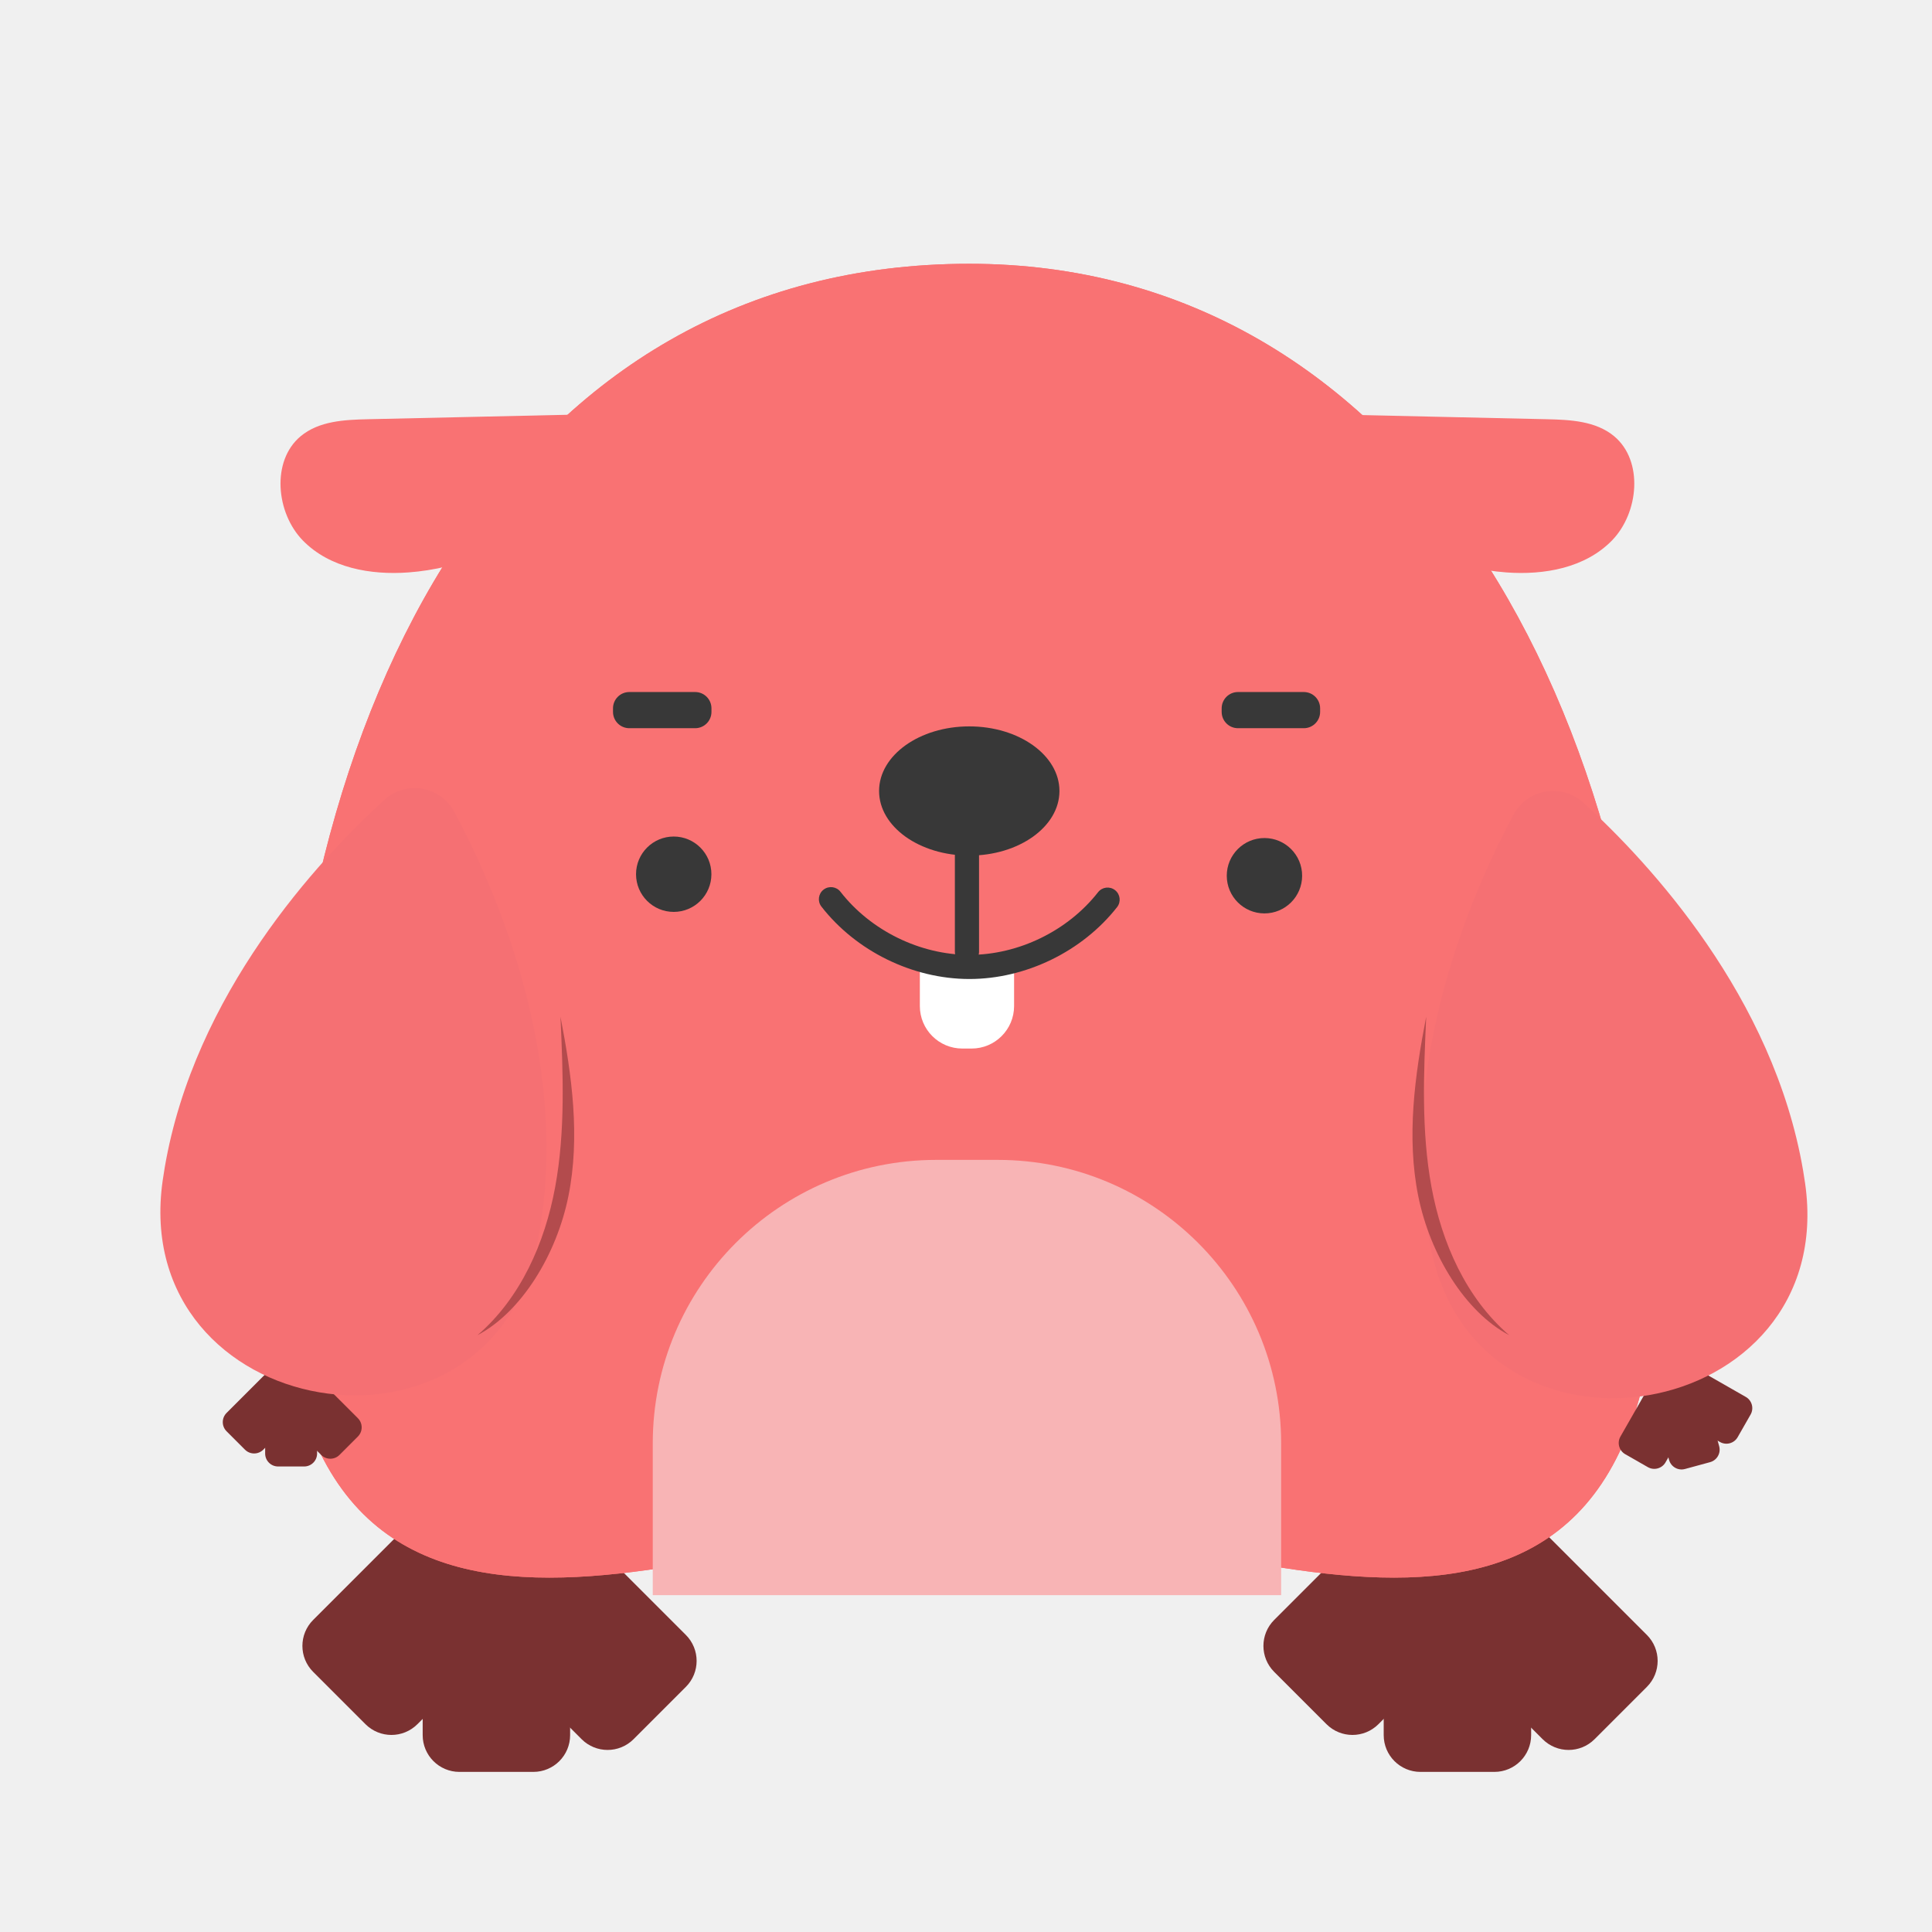
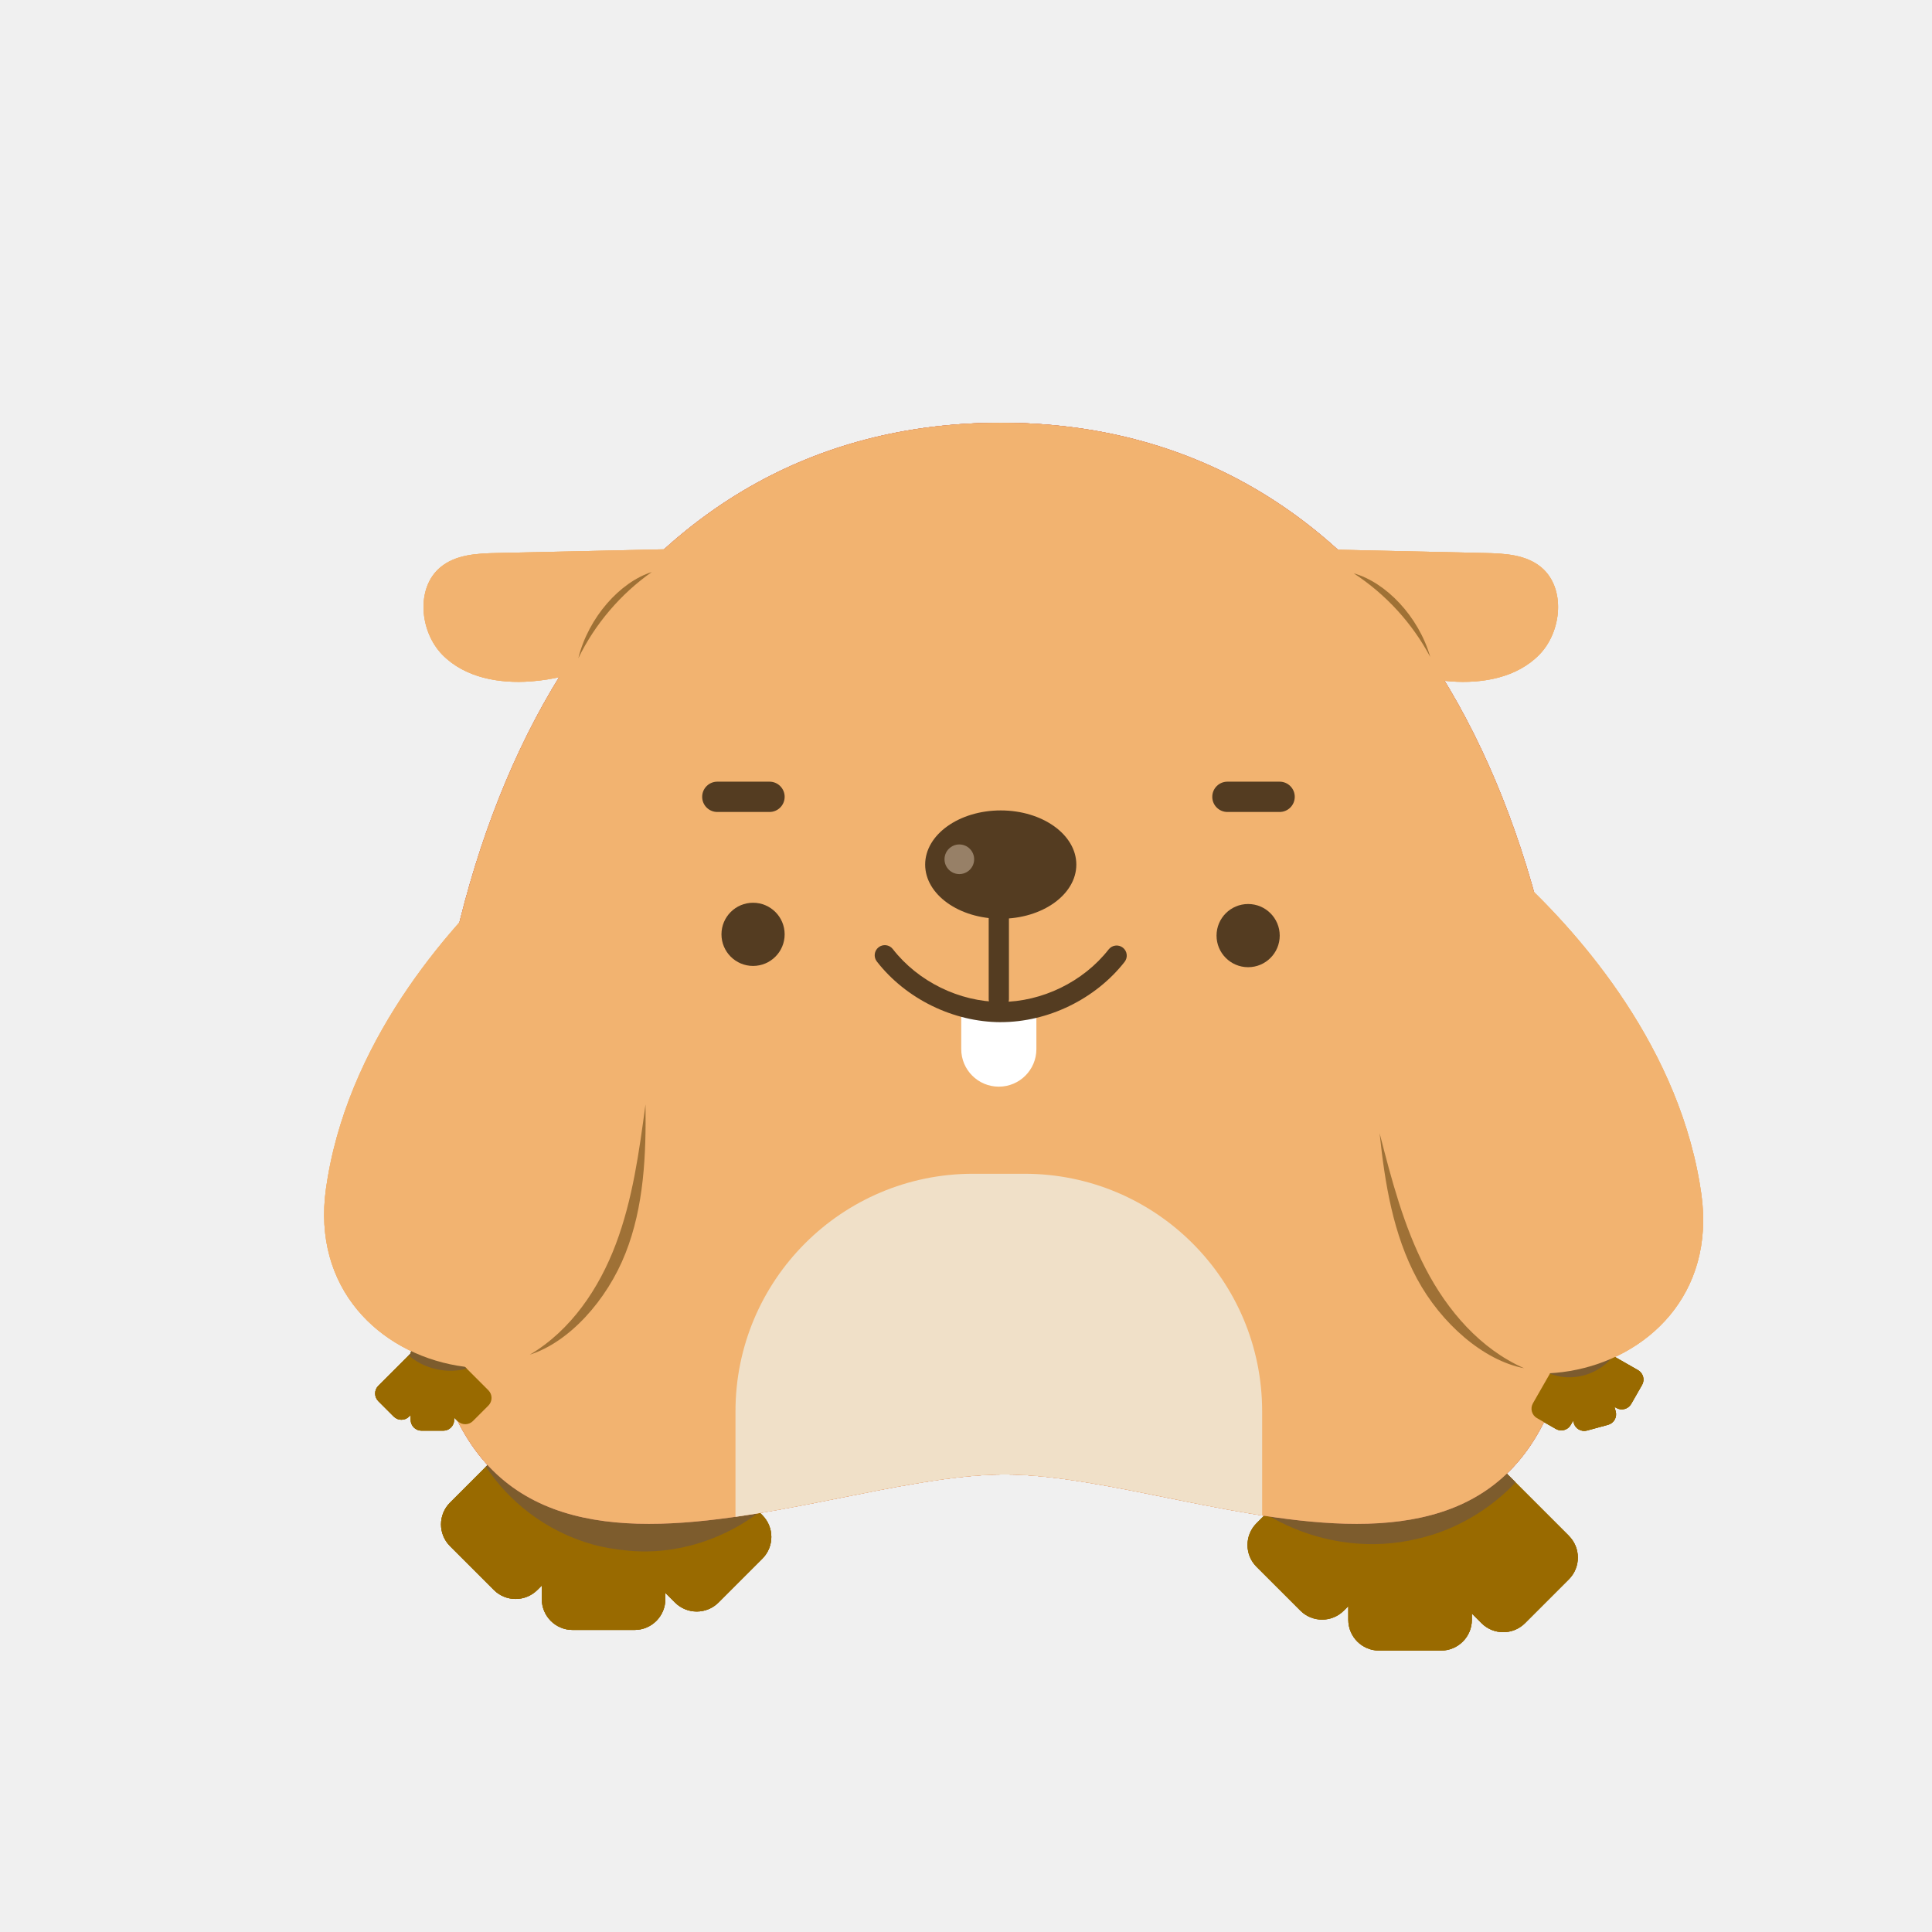
- <svg xmlns="http://www.w3.org/2000/svg" version="1.1" x="0px" y="0px" width="719.81px" height="719.81px" viewBox="0 0 719.81 719.81" style="enable-background:new 0 0 719.81 719.81;" xml:space="preserve">
-   <style type="text/css">
- 	.st0{display:none;}
- 	.st1{fill:#CFCFCF;}
- 	.st2{fill:#F0DAB3;}
- 	.st3{fill:#F7C8DE;}
- 	.st4{fill:#F4C9D9;}
- 	.st5{fill:#BBE6AF;}
- 	.st6{fill:#97B58D;}
- 	.st7{fill:#FFFFFF;}
- 	.st8{fill:#DE985F;}
- 	.st9{fill:#F8C79C;}
- 	.st10{fill:#F4C79C;}
- 	.st11{fill:#F3B380;}
- 	.st12{fill:#F8F1E0;}
- 	.st13{fill:#ECD9B3;}
- 	.st14{fill:#EEDAB3;}
- 	.st15{fill:#363636;}
- 	.st16{fill:#FB7C7D;}
- 	.st17{fill:#F8B7B8;}
- 	.st18{fill:#F2D994;}
- 	.st19{fill:#F5D994;}
- 	.st20{fill:#A8D7A2;}
- 	.st21{fill:#A7D5A1;}
- 	.st22{fill:#9DD394;}
- 	.st23{fill:#35AC53;}
- 	.st24{fill:#34AB52;}
- 	.st25{fill:#80CA3B;}
- 	.st26{fill:#A7D4A1;}
- 	.st27{fill:#6B9466;}
- 	.st28{fill:#F9FCEA;}
- 	.st29{fill:#113B1D;}
- 	.st30{fill:#F9D6E5;}
- 	.st31{fill:#EEC0D2;}
- 	.st32{fill:#EDC0D0;}
- 	.st33{fill:#F5F6E6;}
- 	.st34{fill:#F7B280;}
- 	.st35{fill:#F9F7E6;}
- 	.st36{fill:#303030;}
- 	.st37{fill:#F88E91;}
- 	.st38{fill:none;stroke:#303030;stroke-width:7;stroke-linecap:round;stroke-miterlimit:10;}
- 	.st39{fill:#DEB781;}
- 	.st40{fill:#ECC38C;}
- 	.st41{fill:#E0BC89;}
- 	.st42{fill:none;stroke:#303030;stroke-width:4;stroke-linecap:round;stroke-miterlimit:10;}
- 	.st43{fill:#D6D6D6;}
- 	.st44{fill:#5987B0;}
- 	.st45{fill:#E8B384;}
- 	.st46{fill:#4F84B8;}
- 	.st47{fill:#B4D3E6;}
- 	.st48{fill:#3A5F82;}
- 	.st49{fill:#99BDD7;}
- 	.st50{fill:#464747;}
- 	.st51{fill:#D6A172;}
- 	.st52{fill:#94661B;}
- 	.st53{fill:none;}
- 	.st54{fill:#F2BD8F;}
- 	.st55{fill:#F8EDD9;}
- 	.st56{fill:#BF8667;}
- 	.st57{fill:#4D4D4D;}
- 	.st58{fill:none;stroke:#734318;stroke-width:4;stroke-linecap:round;stroke-miterlimit:10;}
- 	.st59{fill:#8F633D;}
- 	.st60{fill:#EBB98D;}
- 	.st61{fill:#BF8654;}
- 	.st62{fill:#F898B8;}
- 	.st63{fill:#F1A5BC;}
- 	.st64{fill:#FBD6E1;}
- 	.st65{fill:none;stroke:#916137;stroke-width:2;stroke-linecap:round;stroke-miterlimit:10;}
- 	.st66{fill:#F6D5B0;}
- 	.st67{fill:#BE8567;}
- 	.st68{fill:#F2C757;}
- 	.st69{fill:#F2F6F7;}
- 	.st70{fill:#EFC657;}
- 	.st71{fill:#DBDBDB;}
- 	.st72{fill:#F3F5F5;}
- 	.st73{fill:none;stroke:#F7C44C;stroke-width:7;stroke-miterlimit:10;}
- 	.st74{fill:none;stroke:#4A4A4A;stroke-width:7;stroke-miterlimit:10;}
- 	.st75{fill:#7A3131;}
- 	.st76{fill:#F97273;}
- 	.st77{fill:#F8B4B5;}
- 	.st78{fill:#F57073;}
- 	.st79{fill:#383838;}
- 	.st80{fill:#B34B4D;}
- 	.st81{fill:#595959;}
- 	.st82{fill:#C9E2EE;}
- 	.st83{fill:#13162E;}
- 	.st84{fill:#F3755E;}
- 	.st85{fill:#3C3F63;}
- 	.st86{fill:#F8BB5D;}
- 	.st87{fill:#F1755E;}
- 	.st88{fill:#F7BB5D;}
- 	.st89{fill:#F0755E;}
- 	.st90{fill:#3B4063;}
- 	.st91{fill:#FABC5E;}
- 	.st92{fill:#F4755E;}
- 	.st93{fill:#9E577C;}
- 	.st94{fill:#C92A0F;}
- 	.st95{fill:#292929;}
- 	.st96{fill:#F9AFD6;}
- 	.st97{fill:none;stroke:#F0755E;stroke-width:15;stroke-miterlimit:10;}
- 	.st98{fill:#D691B2;}
- 	.st99{fill:#F9DDE9;}
- 	.st100{fill:#997485;}
- 	.st101{fill:none;stroke:#5F3048;stroke-width:8;stroke-linecap:round;stroke-miterlimit:10;}
- 	.st102{fill:#E3E1E1;}
- 	.st103{fill:#BFBFBF;}
- 	.st104{fill:#A19D9E;}
- 	.st105{fill:#F0F0F0;}
- 	.st106{fill:#949494;}
- 	.st107{fill:#5F3048;}
- 	.st108{fill:#9E9898;}
- 	.st109{opacity:0.341;fill:#525252;}
- 	.st110{fill:#EBEBEB;}
- 	.st111{fill:#242424;}
- 	.st112{fill:#3D3D3D;}
- 	.st113{fill:#525252;}
- 	.st114{fill:#4D3125;}
- 	.st115{fill:#F5CE53;}
- 	.st116{fill:#F1CE54;}
- 	.st117{fill:#F9F6D9;}
- 	.st118{fill:none;stroke:#000000;stroke-width:7;stroke-linecap:round;stroke-miterlimit:10;}
- 	.st119{fill:#EDEDED;}
- 	.st120{fill:#754A39;}
- 	.st121{fill:#F7B06E;}
- 	.st122{fill:#424242;}
- 	.st123{fill:#10100F;}
- 	.st124{fill:#DEC5DB;}
- 	.st125{fill:#594877;}
- 	.st126{fill:#9F8EBC;}
- 	.st127{fill:#79679C;}
- 	.st128{fill:#594878;}
- 	.st129{fill:#ECE3EE;}
- 	.st130{fill:#F8ACD4;}
- 	.st131{fill:#D989B4;}
- 	.st132{fill:#A4DB9B;}
- 	.st133{fill:#9E9E9E;}
- 	.st134{fill:#1C421C;}
- 	.st135{fill:#19431E;}
- 	.st136{fill:#13431F;}
- 	.st137{fill:#F9E8F1;}
- 	.st138{fill:#D4D4D4;}
- 	.st139{fill:#EA68B3;}
- 	.st140{fill:#BF5493;}
- 	.st141{fill:#F9B9D6;}
- 	.st142{fill:#D991AE;}
- 	.st143{fill:#F1B3CC;}
- 	.st144{fill:#F6B9D2;}
- 	.st145{fill:#212121;}
- 	.st146{fill:#F3B3D1;}
- 	.st147{fill:#BA759B;}
- </style>
-   <g id="背景">
- </g>
-   <g id="ガイド線" class="st0">
- </g>
-   <g id="文字">
- </g>
-   <g id="影">
- </g>
-   <g id="レイヤー_6">
-     <g id="レイヤー_8">
- 	</g>
-     <g>
-       <path class="st75" d="M197.22,550.82l58.31,58.31c5.35,5.35,5.35,14.01,0,19.36l-19.48,19.48c-5.35,5.35-14.01,5.35-19.36,0    l-58.31-58.31c-5.35-5.35-5.35-14.01,0-19.36l19.48-19.48C183.21,545.47,191.87,545.47,197.22,550.82z" />
-       <path class="st75" d="M212.41,564v82.47c0,7.56-6.13,13.69-13.69,13.69h-27.55c-7.56,0-13.69-6.13-13.69-13.69V564    c0-7.56,6.13-13.69,13.69-13.69h27.55C206.28,550.32,212.41,556.44,212.41,564z" />
-       <path class="st75" d="M213.83,584.07l-58.31,58.31c-5.35,5.35-14.01,5.35-19.36,0l-19.48-19.48c-5.35-5.35-5.35-14.01,0-19.36    l58.31-58.31c5.35-5.35,14.01-5.35,19.36,0l19.48,19.48C219.17,570.06,219.17,578.73,213.83,584.07z" />
-     </g>
-     <g>
-       <path class="st75" d="M555.27,550.82l58.31,58.31c5.35,5.35,5.35,14.01,0,19.36l-19.48,19.48c-5.35,5.35-14.01,5.35-19.36,0    l-58.31-58.31c-5.35-5.35-5.35-14.01,0-19.36l19.48-19.48C541.26,545.47,549.93,545.47,555.27,550.82z" />
-       <path class="st75" d="M570.46,564v82.47c0,7.56-6.13,13.69-13.69,13.69h-27.55c-7.56,0-13.69-6.13-13.69-13.69V564    c0-7.56,6.13-13.69,13.69-13.69h27.55C564.34,550.32,570.46,556.44,570.46,564z" />
-       <path class="st75" d="M571.88,584.07l-58.31,58.31c-5.35,5.35-14.01,5.35-19.36,0l-19.48-19.48c-5.35-5.35-5.35-14.01,0-19.36    l58.31-58.31c5.35-5.35,14.01-5.35,19.36,0l19.48,19.48C577.23,570.06,577.23,578.73,571.88,584.07z" />
-     </g>
-     <path class="st76" d="M104.48,459.84c0-199.69,87.52-361.56,256.64-361.56c161.61,0,256.64,161.88,256.64,361.56   S453.6,565.82,362.86,565.82S104.48,659.52,104.48,459.84z" />
-     <path class="st76" d="M104.48,459.84c0-199.69,87.52-361.56,256.64-361.56c161.61,0,256.64,161.88,256.64,361.56   S453.6,565.82,362.86,565.82S104.48,659.52,104.48,459.84z" />
-     <path class="st77" d="M243.2,594.31v-56.55c0-58.33,47.29-105.62,105.62-105.62h22.88c58.33,0,105.62,47.29,105.62,105.62v56.55   H243.2z" />
-     <path class="st76" d="M228.39,154.15c-30.43,0.68-60.87,1.36-91.3,2.04c-8.77,0.2-18.25,0.65-25.09,6.35   c-10.98,9.16-9.19,28.56,0.83,38.83c10.03,10.27,25.29,12.93,39.34,11.9C190.9,210.42,226.63,181.35,228.39,154.15z" />
-     <path class="st76" d="M485.01,154.15c30.43,0.68,60.87,1.36,91.3,2.04c8.77,0.2,18.25,0.65,25.09,6.35   c10.98,9.16,9.19,28.56-0.83,38.83c-10.03,10.27-25.29,12.93-39.34,11.9C522.5,210.42,486.77,181.35,485.01,154.15z" />
-     <g>
-       <path class="st75" d="M112.79,507.84l20.55,20.55c1.88,1.88,1.88,4.94,0,6.82l-6.86,6.86c-1.88,1.88-4.94,1.88-6.82,0L99.1,521.53    c-1.88-1.88-1.88-4.94,0-6.82l6.86-6.86C107.85,505.96,110.9,505.96,112.79,507.84z" />
-       <path class="st75" d="M118.14,512.49v29.06c0,2.66-2.16,4.82-4.82,4.82h-9.71c-2.66,0-4.82-2.16-4.82-4.82v-29.06    c0-2.66,2.16-4.82,4.82-4.82h9.71C115.98,507.67,118.14,509.82,118.14,512.49z" />
-       <path class="st75" d="M118.64,519.56l-20.55,20.55c-1.88,1.88-4.94,1.88-6.82,0l-6.86-6.86c-1.88-1.88-1.88-4.94,0-6.82    l20.55-20.55c1.88-1.88,4.94-1.88,6.82,0l6.86,6.86C120.52,514.62,120.52,517.68,118.64,519.56z" />
-     </g>
-     <path class="st78" d="M201.01,458.88c-0.27,1.6-0.57,3.19-0.88,4.77c-17.7,88.9-152.3,65.93-139.52-23.81   c0.23-1.6,0.48-3.19,0.75-4.79c11.06-64.83,57.19-114.52,81.83-137.03c8.07-7.37,20.9-5.18,26.07,4.45   C185.03,331.87,212.07,394.06,201.01,458.88z" />
-     <g>
-       <path class="st75" d="M618.15,509.99l-14.42,25.23c-1.32,2.31-0.52,5.26,1.79,6.58l8.43,4.82c2.31,1.32,5.26,0.52,6.58-1.79    l14.42-25.23c1.32-2.31,0.52-5.26-1.79-6.58l-8.43-4.82C622.42,506.87,619.48,507.68,618.15,509.99z" />
-       <path class="st75" d="M614.21,515.88l7.64,28.04c0.7,2.57,3.35,4.09,5.92,3.39l9.36-2.55c2.57-0.7,4.09-3.35,3.39-5.92    l-7.64-28.04c-0.7-2.57-3.35-4.09-5.92-3.39l-9.36,2.55C615.03,510.66,613.51,513.31,614.21,515.88z" />
-       <path class="st75" d="M615.59,522.83l25.23,14.42c2.31,1.32,5.26,0.52,6.58-1.79l4.82-8.43c1.32-2.31,0.52-5.26-1.79-6.58    l-25.23-14.42c-2.31-1.32-5.26-0.52-6.58,1.79l-4.82,8.43C612.47,518.57,613.27,521.51,615.59,522.83z" />
-     </g>
-     <path class="st78" d="M532.14,459.95c0.27,1.6,0.57,3.19,0.88,4.77c17.7,88.9,152.3,65.93,139.52-23.81   c-0.23-1.6-0.48-3.19-0.75-4.79c-11.06-64.83-57.19-114.52-81.83-137.03c-8.07-7.37-20.9-5.18-26.07,4.45   C548.12,332.94,521.08,395.13,532.14,459.95z" />
-     <circle class="st79" cx="251.01" cy="325.71" r="14.04" />
-     <circle class="st79" cx="471.1" cy="326.27" r="14.04" />
-     <path class="st7" d="M342.71,374.82v-14.57h35.11v14.57c0,8.75-7.09,15.84-15.84,15.84h-3.43   C349.8,390.66,342.71,383.57,342.71,374.82z" />
-     <ellipse class="st79" cx="361.12" cy="294.7" rx="33.6" ry="24.07" />
-     <path class="st79" d="M361.18,364.75c-0.04,0-0.07,0-0.1,0c-21.04-0.03-42.13-10.37-55.04-26.98c-1.53-1.96-1.17-4.79,0.79-6.31   c1.96-1.52,4.79-1.17,6.31,0.79c11.25,14.47,29.62,23.48,47.95,23.51c0.03,0,0.06,0,0.09,0c18.3,0,36.65-8.94,47.93-23.35   c1.53-1.96,4.36-2.3,6.32-0.77s2.3,4.36,0.77,6.32C403.25,354.48,382.18,364.75,361.18,364.75z" />
-     <path class="st79" d="M360.26,359.09c-2.49,0-4.5-2.01-4.5-4.5v-57.75c0-2.49,2.01-4.5,4.5-4.5s4.5,2.01,4.5,4.5v57.75   C364.76,357.07,362.75,359.09,360.26,359.09z" />
-     <path class="st79" d="M228.39,265.23v-1.32c0-3.36,2.72-6.08,6.08-6.08h24.52c3.36,0,6.08,2.72,6.08,6.08v1.32   c0,3.36-2.72,6.08-6.08,6.08h-24.52C231.11,271.31,228.39,268.59,228.39,265.23z" />
-     <path class="st79" d="M455.16,265.23v-1.32c0-3.36,2.72-6.08,6.08-6.08h24.52c3.36,0,6.08,2.72,6.08,6.08v1.32   c0,3.36-2.72,6.08-6.08,6.08h-24.52C457.88,271.31,455.16,268.59,455.16,265.23z" />
-     <path class="st80" d="M177.9,497.45c16.06-13.83,25.12-34.39,28.95-55.23c3.83-20.84,2.91-42.23,1.97-63.4   c4.27,22.01,7.38,44.77,2.97,66.75S194.21,488.86,177.9,497.45z" />
-     <path class="st80" d="M562.28,497.45c-16.06-13.83-25.12-34.39-28.95-55.23c-3.83-20.84-2.91-42.23-1.97-63.4   c-4.27,22.01-7.38,44.77-2.97,66.75C532.8,467.55,545.96,488.86,562.28,497.45z" />
+ <svg xmlns="http://www.w3.org/2000/svg" id="_レイヤー_6" data-name="レイヤー 6" width="719.81" height="719.81" viewBox="0 0 719.81 719.81">
+   <defs>
+     <style>
+       .cls-1 {
+         fill: #543c21;
+       }
+ 
+       .cls-2 {
+         fill: #7d5c2d;
+       }
+ 
+       .cls-3 {
+         fill: #fff;
+       }
+ 
+       .cls-4 {
+         fill: #c6746d;
+       }
+ 
+       .cls-5 {
+         fill: #9f7135;
+       }
+ 
+       .cls-6 {
+         fill: #f2b370;
+       }
+ 
+       .cls-7 {
+         fill: #978067;
+       }
+ 
+       .cls-8 {
+         fill: #7c5b2e;
+       }
+ 
+       .cls-9 {
+         fill: #bbbfc4;
+         opacity: .4;
+       }
+ 
+       .cls-10 {
+         fill: #9f7136;
+       }
+ 
+       .cls-11 {
+         fill: #996a00;
+       }
+ 
+       .cls-12 {
+         fill: #f0e0c8;
+       }
+     </style>
+   </defs>
+   <g>
+     <path class="cls-11" d="M252.08,532.55c-.49-1.93-1.48-3.75-2.99-5.26l-1.22-1.22c-.32-5.84-4.98-10.5-10.82-10.82l-4.29-4.29c-4.48-4.48-11.74-4.48-16.22,0l-4.31,4.31c-5.44.53-9.77,4.86-10.3,10.3l-34.26,34.26c-4.48,4.48-4.48,11.74,0,16.22l16.32,16.32c4.48,4.48,11.74,4.48,16.22,0l1.65-1.65v5.08c0,6.34,5.14,11.47,11.47,11.47h23.09c6.34,0,11.47-5.14,11.47-11.47v-2.34l3.59,3.59c4.48,4.48,11.74,4.48,16.22,0l16.32-16.32c4.48-4.48,4.48-11.74,0-16.22l-31.96-31.96Z" />
+     <path class="cls-2" d="M197.12,563.63c7.09,5.37,15.17,9.43,23.75,11.81,4.34,1.2,8.73,1.86,13.2,2.29,4.53.44,9.1.38,13.62-.13,9.08-1.02,17.94-3.88,25.96-8.24,3.24-1.76,6.33-3.77,9.25-6.01l-30.81-30.81c-.49-1.93-1.48-3.75-2.99-5.26l-1.22-1.22c-.32-5.84-4.98-10.5-10.82-10.82l-4.29-4.29c-4.48-4.48-11.74-4.48-16.22,0l-4.31,4.31c-5.44.53-9.77,4.86-10.3,10.3l-20.9,20.9c4.33,6.58,9.81,12.4,16.09,17.16Z" />
+     <path class="cls-11" d="M584.52,572.2l-31.96-31.96c-.49-1.93-1.48-3.75-2.99-5.26l-1.22-1.22c-.32-5.84-4.98-10.5-10.82-10.82l-4.29-4.29c-4.48-4.48-11.74-4.48-16.22,0l-4.31,4.31c-5.44.53-9.77,4.86-10.3,10.3l-34.26,34.26c-4.48,4.48-4.48,11.74,0,16.22l16.32,16.32c4.48,4.48,11.74,4.48,16.22,0l1.65-1.65v5.08c0,6.34,5.14,11.47,11.47,11.47h23.09c6.34,0,11.47-5.14,11.47-11.47v-2.34l3.59,3.59c4.48,4.48,11.74,4.48,16.22,0l16.32-16.32c4.48-4.48,4.48-11.74,0-16.22Z" />
+     <path class="cls-2" d="M493.19,573.09c8.33,2.06,17,2.72,25.53,1.83,4.16-.43,8.29-1.26,12.33-2.35,3.8-1.03,7.51-2.38,11.08-4.04,7.18-3.33,13.8-7.84,19.57-13.25,1.01-.95,1.99-1.94,2.95-2.94l-12.1-12.1c-.49-1.93-1.48-3.75-2.99-5.26l-1.22-1.22c-.32-5.84-4.98-10.5-10.82-10.82l-4.29-4.29c-4.48-4.48-11.74-4.48-16.22,0l-4.31,4.31c-5.44.53-9.77,4.86-10.3,10.3l-30.82,30.82c6.68,4.09,13.99,7.13,21.6,9.01Z" />
+     <path class="cls-4" d="M157.77,460.52c0-167.35,73.35-303.02,215.08-303.02s215.08,135.67,215.08,303.02-137.58,88.82-213.62,88.82c-76.04,0-216.54,78.53-216.54-88.82Z" />
+     <path class="cls-6" d="M157.77,460.52c0-167.35,73.35-303.02,215.08-303.02s215.08,135.67,215.08,303.02-137.58,88.82-213.62,88.82c-76.04,0-216.54,78.53-216.54-88.82Z" />
+     <path class="cls-12" d="M374.31,549.35c27.15,0,62.15,10.01,95.93,15.27v-38.79c0-48.89-39.63-88.52-88.52-88.52h-19.18c-48.89,0-88.52,39.63-88.52,88.52v39.31c35.34-5.08,72.21-15.79,100.29-15.79Z" />
+     <path class="cls-6" d="M261.61,204.33c-25.51.57-51.01,1.14-76.52,1.71-7.35.16-15.29.54-21.02,5.32-9.2,7.68-7.7,23.93.7,32.54,8.4,8.61,21.2,10.84,32.97,9.97,32.45-2.38,62.4-26.74,63.87-49.54Z" />
+     <path class="cls-6" d="M476.68,204.33c25.51.57,51.01,1.14,76.52,1.71,7.35.16,15.29.54,21.02,5.32,9.2,7.68,7.7,23.93-.7,32.54-8.4,8.61-21.2,10.84-32.97,9.97-32.45-2.38-62.4-26.74-63.87-49.54Z" />
+     <path class="cls-11" d="M181.95,517.97l-11.28-11.28c-.18-.67-.51-1.31-1.04-1.84l-.44-.44c-.12-2.04-1.74-3.67-3.79-3.79l-1.52-1.52c-1.58-1.58-4.14-1.58-5.72,0l-1.54,1.54c-1.9.2-3.39,1.69-3.58,3.58l-12.09,12.09c-1.58,1.58-1.58,4.14,0,5.72l5.75,5.75c1.58,1.58,4.14,1.58,5.72,0l.58-.58v1.79c0,2.23,1.81,4.04,4.04,4.04h8.13c2.23,0,4.04-1.81,4.04-4.04v-.82l1.27,1.27c1.58,1.58,4.14,1.58,5.72,0l5.75-5.75c1.58-1.58,1.58-4.14,0-5.72Z" />
+     <path class="cls-2" d="M153.74,506.19c3.77,2.75,8.4,4.28,13.05,4.49,2.39.11,4.8-.14,7.1-.75l-3.23-3.23c-.18-.67-.51-1.31-1.04-1.84l-.44-.44c-.12-2.04-1.74-3.67-3.79-3.79l-1.52-1.52c-1.58-1.58-4.14-1.58-5.72,0l-1.54,1.54c-1.9.2-3.39,1.69-3.58,3.58l-.76.76c.47.42.96.82,1.47,1.19Z" />
+     <path class="cls-11" d="M610.27,510.47l-14.85-8.49c-.69-1.78-2.52-2.83-4.4-2.52l-1.89-1.08c-1.94-1.11-4.41-.44-5.52,1.5l-1.07,1.87c-1.94.65-3.08,2.65-2.66,4.65l-.31.54c-.37.65-.52,1.35-.52,2.04l-7.92,13.85c-1.11,1.94-.44,4.41,1.5,5.52l7.06,4.04c1.94,1.11,4.41.44,5.52-1.5l.89-1.55.22.8c.59,2.15,2.81,3.42,4.96,2.84l7.85-2.14c2.15-.59,3.42-2.81,2.84-4.96l-.47-1.73.72.41c1.94,1.11,4.41.44,5.52-1.5l4.04-7.06c1.11-1.94.44-4.41-1.5-5.52Z" />
+     <path class="cls-8" d="M581.38,512.88c7.35,1.24,15.19-1.83,19.7-7.67l-5.65-3.23c-.69-1.78-2.52-2.83-4.4-2.52l-1.89-1.08c-1.94-1.11-4.41-.44-5.52,1.5l-1.07,1.87c-1.94.65-3.08,2.65-2.66,4.65l-.31.54c-.37.65-.52,1.35-.52,2.04l-1.6,2.8c1.26.49,2.57.86,3.92,1.09Z" />
+     <path class="cls-6" d="M239.14,458.64c-.23,1.34-.48,2.67-.74,4-14.83,74.5-127.64,55.25-116.93-19.95.19-1.34.4-2.68.63-4.02,9.27-54.33,47.93-95.98,68.58-114.84,6.76-6.18,17.52-4.34,21.85,3.73,13.22,24.64,35.88,76.76,26.61,131.09Z" />
+     <path class="cls-6" d="M516.18,460.62c.23,1.34.48,2.67.74,4,14.83,74.5,127.64,55.25,116.93-19.95-.19-1.34-.4-2.68-.63-4.02-9.27-54.33-47.93-95.98-68.58-114.84-6.76-6.18-17.52-4.34-21.85,3.73-13.22,24.64-35.88,76.76-26.61,131.09Z" />
+     <circle class="cls-1" cx="280.57" cy="348.11" r="11.77" />
+     <circle class="cls-1" cx="465.02" cy="348.58" r="11.77" />
+     <path class="cls-3" d="M370.16,377.06h16.68v25.48h-16.68c-7.03,0-12.74-5.71-12.74-12.74h0c0-7.03,5.71-12.74,12.74-12.74Z" />
+     <path class="cls-9" d="M362.51,394.59c-3.19-5.21-3.79-11.91-1.36-17.53h-3.73v12.21c0,7.33,5.94,13.27,13.27,13.27h2.33c-4.31-1.27-8.11-4.03-10.51-7.96Z" />
+     <ellipse class="cls-1" cx="372.85" cy="322.12" rx="28.16" ry="20.18" />
+     <path class="cls-1" d="M372.9,380.83h-.09c-17.63-.03-35.31-8.69-46.13-22.61-1.28-1.64-.98-4.01.66-5.29,1.65-1.28,4.02-.98,5.29.66,9.43,12.13,24.82,19.68,40.18,19.7h.08c15.33,0,30.72-7.49,40.17-19.57,1.28-1.64,3.65-1.93,5.29-.65s1.93,3.65.65,5.29c-10.85,13.86-28.51,22.46-46.11,22.46Z" />
+     <path class="cls-1" d="M372.13,376.09c-2.08,0-3.77-1.69-3.77-3.77v-48.4c0-2.08,1.69-3.77,3.77-3.77s3.77,1.69,3.77,3.77v48.4c0,2.08-1.69,3.77-3.77,3.77Z" />
+     <rect class="cls-1" x="261.61" y="291.23" width="30.73" height="11.29" rx="5.64" ry="5.64" />
+     <rect class="cls-1" x="451.66" y="291.23" width="30.73" height="11.29" rx="5.64" ry="5.64" />
+     <path class="cls-10" d="M197.38,504.72c15.3-9.02,25.83-24.63,32.08-41.26,6.26-16.62,8.67-34.4,11.04-52,.25,18.79-.56,38.03-7.47,55.5-6.9,17.48-20.93,33.09-35.66,37.76Z" />
+     <path class="cls-10" d="M567.81,509.75c-16.25-7.16-28.54-21.42-36.71-37.19-8.17-15.77-12.66-33.14-17.09-50.34,1.96,18.69,5.03,37.7,13.95,54.24,8.91,16.54,24.68,30.4,39.86,33.3Z" />
+     <path class="cls-5" d="M242.84,213.12c-11.63,8.18-21.15,19.35-27.38,32.13,3.8-15.29,15.55-28.36,27.38-32.13Z" />
+     <path class="cls-5" d="M504.37,213.61c11.92,7.77,21.82,18.59,28.5,31.15-4.34-15.14-16.54-27.79-28.5-31.15Z" />
+     <circle class="cls-7" cx="357.42" cy="320.14" r="5.52" />
  </g>
-   <g id="レイヤー_9">
- </g>
-   <g id="レイヤー_7">
- </g>
+   <g>
+     <path class="cls-11" d="M252.08,532.55c-.49-1.93-1.48-3.75-2.99-5.26l-1.22-1.22c-.32-5.84-4.98-10.5-10.82-10.82l-4.29-4.29c-4.48-4.48-11.74-4.48-16.22,0l-4.31,4.31c-5.44.53-9.77,4.86-10.3,10.3l-34.26,34.26c-4.48,4.48-4.48,11.74,0,16.22l16.32,16.32c4.48,4.48,11.74,4.48,16.22,0l1.65-1.65v5.08c0,6.34,5.14,11.47,11.47,11.47h23.09c6.34,0,11.47-5.14,11.47-11.47v-2.34l3.59,3.59c4.48,4.48,11.74,4.48,16.22,0l16.32-16.32c4.48-4.48,4.48-11.74,0-16.22l-31.96-31.96Z" />
+     <path class="cls-2" d="M197.12,563.63c7.09,5.37,15.17,9.43,23.75,11.81,4.34,1.2,8.73,1.86,13.2,2.29,4.53.44,9.1.38,13.62-.13,9.08-1.02,17.94-3.88,25.96-8.24,3.24-1.76,6.33-3.77,9.25-6.01l-30.81-30.81c-.49-1.93-1.48-3.75-2.99-5.26l-1.22-1.22c-.32-5.84-4.98-10.5-10.82-10.82l-4.29-4.29c-4.48-4.48-11.74-4.48-16.22,0l-4.31,4.31c-5.44.53-9.77,4.86-10.3,10.3l-20.9,20.9c4.33,6.58,9.81,12.4,16.09,17.16Z" />
+     <path class="cls-11" d="M584.52,572.2l-31.96-31.96c-.49-1.93-1.48-3.75-2.99-5.26l-1.22-1.22c-.32-5.84-4.98-10.5-10.82-10.82l-4.29-4.29c-4.48-4.48-11.74-4.48-16.22,0l-4.31,4.31c-5.44.53-9.77,4.86-10.3,10.3l-34.26,34.26c-4.48,4.48-4.48,11.74,0,16.22l16.32,16.32c4.48,4.48,11.74,4.48,16.22,0l1.65-1.65v5.08c0,6.34,5.14,11.47,11.47,11.47h23.09c6.34,0,11.47-5.14,11.47-11.47v-2.34l3.59,3.59c4.48,4.48,11.74,4.48,16.22,0l16.32-16.32c4.48-4.48,4.48-11.74,0-16.22Z" />
+     <path class="cls-2" d="M493.19,573.09c8.33,2.06,17,2.72,25.53,1.83,4.16-.43,8.29-1.26,12.33-2.35,3.8-1.03,7.51-2.38,11.08-4.04,7.18-3.33,13.8-7.84,19.57-13.25,1.01-.95,1.99-1.94,2.95-2.94l-12.1-12.1c-.49-1.93-1.48-3.75-2.99-5.26l-1.22-1.22c-.32-5.84-4.98-10.5-10.82-10.82l-4.29-4.29c-4.48-4.48-11.74-4.48-16.22,0l-4.31,4.31c-5.44.53-9.77,4.86-10.3,10.3l-30.82,30.82c6.68,4.09,13.99,7.13,21.6,9.01Z" />
+     <path class="cls-4" d="M157.77,460.52c0-167.35,73.35-303.02,215.08-303.02s215.08,135.67,215.08,303.02-137.58,88.82-213.62,88.82c-76.04,0-216.54,78.53-216.54-88.82Z" />
+     <path class="cls-6" d="M157.77,460.52c0-167.35,73.35-303.02,215.08-303.02s215.08,135.67,215.08,303.02-137.58,88.82-213.62,88.82c-76.04,0-216.54,78.53-216.54-88.82Z" />
+     <path class="cls-12" d="M374.31,549.35c27.15,0,62.15,10.01,95.93,15.27v-38.79c0-48.89-39.63-88.52-88.52-88.52h-19.18c-48.89,0-88.52,39.63-88.52,88.52v39.31c35.34-5.08,72.21-15.79,100.29-15.79Z" />
+     <path class="cls-6" d="M261.61,204.33c-25.51.57-51.01,1.14-76.52,1.71-7.35.16-15.29.54-21.02,5.32-9.2,7.68-7.7,23.93.7,32.54,8.4,8.61,21.2,10.84,32.97,9.97,32.45-2.38,62.4-26.74,63.87-49.54Z" />
+     <path class="cls-6" d="M476.68,204.33c25.51.57,51.01,1.14,76.52,1.71,7.35.16,15.29.54,21.02,5.32,9.2,7.68,7.7,23.93-.7,32.54-8.4,8.61-21.2,10.84-32.97,9.97-32.45-2.38-62.4-26.74-63.87-49.54Z" />
+     <path class="cls-11" d="M181.95,517.97l-11.28-11.28c-.18-.67-.51-1.31-1.04-1.84l-.44-.44c-.12-2.04-1.74-3.67-3.79-3.79l-1.52-1.52c-1.58-1.58-4.14-1.58-5.72,0l-1.54,1.54c-1.9.2-3.39,1.69-3.58,3.58l-12.09,12.09c-1.58,1.58-1.58,4.14,0,5.72l5.75,5.75c1.58,1.58,4.14,1.58,5.72,0l.58-.58v1.79c0,2.23,1.81,4.04,4.04,4.04h8.13c2.23,0,4.04-1.81,4.04-4.04v-.82l1.27,1.27c1.58,1.58,4.14,1.58,5.72,0l5.75-5.75c1.58-1.58,1.58-4.14,0-5.72Z" />
+     <path class="cls-2" d="M153.74,506.19c3.77,2.75,8.4,4.28,13.05,4.49,2.39.11,4.8-.14,7.1-.75l-3.23-3.23c-.18-.67-.51-1.31-1.04-1.84l-.44-.44c-.12-2.04-1.74-3.67-3.79-3.79l-1.52-1.52c-1.58-1.58-4.14-1.58-5.72,0l-1.54,1.54c-1.9.2-3.39,1.69-3.58,3.58l-.76.76c.47.42.96.82,1.47,1.19Z" />
+     <path class="cls-11" d="M610.27,510.47l-14.85-8.49c-.69-1.78-2.52-2.83-4.4-2.52l-1.89-1.08c-1.94-1.11-4.41-.44-5.52,1.5l-1.07,1.87c-1.94.65-3.08,2.65-2.66,4.65l-.31.54c-.37.65-.52,1.35-.52,2.04l-7.92,13.85c-1.11,1.94-.44,4.41,1.5,5.52l7.06,4.04c1.94,1.11,4.41.44,5.52-1.5l.89-1.55.22.8c.59,2.15,2.81,3.42,4.96,2.84l7.85-2.14c2.15-.59,3.42-2.81,2.84-4.96l-.47-1.73.72.41c1.94,1.11,4.41.44,5.52-1.5l4.04-7.06c1.11-1.94.44-4.41-1.5-5.52Z" />
+     <path class="cls-8" d="M581.38,512.88c7.35,1.24,15.19-1.83,19.7-7.67l-5.65-3.23c-.69-1.78-2.52-2.83-4.4-2.52l-1.89-1.08c-1.94-1.11-4.41-.44-5.52,1.5l-1.07,1.87c-1.94.65-3.08,2.65-2.66,4.65l-.31.54c-.37.65-.52,1.35-.52,2.04l-1.6,2.8c1.26.49,2.57.86,3.92,1.09Z" />
+     <path class="cls-6" d="M239.14,458.64c-.23,1.34-.48,2.67-.74,4-14.83,74.5-127.64,55.25-116.93-19.95.19-1.34.4-2.68.63-4.02,9.27-54.33,47.93-95.98,68.58-114.84,6.76-6.18,17.52-4.34,21.85,3.73,13.22,24.64,35.88,76.76,26.61,131.09Z" />
+     <path class="cls-6" d="M516.18,460.62c.23,1.34.48,2.67.74,4,14.83,74.5,127.64,55.25,116.93-19.95-.19-1.34-.4-2.68-.63-4.02-9.27-54.33-47.93-95.98-68.58-114.84-6.76-6.18-17.52-4.34-21.85,3.73-13.22,24.64-35.88,76.76-26.61,131.09Z" />
+     <circle class="cls-1" cx="280.57" cy="348.11" r="11.77" />
+     <circle class="cls-1" cx="465.02" cy="348.58" r="11.77" />
+     <path class="cls-3" d="M370.16,377.06h16.68v25.48h-16.68c-7.03,0-12.74-5.71-12.74-12.74h0c0-7.03,5.71-12.74,12.74-12.74Z" />
+     <path class="cls-9" d="M362.51,394.59c-3.19-5.21-3.79-11.91-1.36-17.53h-3.73v12.21c0,7.33,5.94,13.27,13.27,13.27h2.33c-4.31-1.27-8.11-4.03-10.51-7.96Z" />
+     <ellipse class="cls-1" cx="372.85" cy="322.12" rx="28.16" ry="20.18" />
+     <path class="cls-1" d="M372.9,380.83h-.09c-17.63-.03-35.31-8.69-46.13-22.61-1.28-1.64-.98-4.01.66-5.29,1.65-1.28,4.02-.98,5.29.66,9.43,12.13,24.82,19.68,40.18,19.7h.08c15.33,0,30.72-7.49,40.17-19.57,1.28-1.64,3.65-1.93,5.29-.65s1.93,3.65.65,5.29c-10.85,13.86-28.51,22.46-46.11,22.46Z" />
+     <path class="cls-1" d="M372.13,376.09c-2.08,0-3.77-1.69-3.77-3.77v-48.4c0-2.08,1.69-3.77,3.77-3.77s3.77,1.69,3.77,3.77v48.4c0,2.08-1.69,3.77-3.77,3.77Z" />
+     <rect class="cls-1" x="261.61" y="291.23" width="30.73" height="11.29" rx="5.64" ry="5.64" />
+     <rect class="cls-1" x="451.66" y="291.23" width="30.73" height="11.29" rx="5.64" ry="5.64" />
+     <path class="cls-10" d="M197.38,504.72c15.3-9.02,25.83-24.63,32.08-41.26,6.26-16.62,8.67-34.4,11.04-52,.25,18.79-.56,38.03-7.47,55.5-6.9,17.48-20.93,33.09-35.66,37.76Z" />
+     <path class="cls-10" d="M567.81,509.75c-16.25-7.16-28.54-21.42-36.71-37.19-8.17-15.77-12.66-33.14-17.09-50.34,1.96,18.69,5.03,37.7,13.95,54.24,8.91,16.54,24.68,30.4,39.86,33.3Z" />
+     <path class="cls-5" d="M242.84,213.12c-11.63,8.18-21.15,19.35-27.38,32.13,3.8-15.29,15.55-28.36,27.38-32.13Z" />
+     <path class="cls-5" d="M504.37,213.61c11.92,7.77,21.82,18.59,28.5,31.15-4.34-15.14-16.54-27.79-28.5-31.15Z" />
+     <circle class="cls-7" cx="357.42" cy="320.14" r="5.52" />
+   </g>
+   <path class="cls-11" d="M252.08,532.55c-.49-1.93-1.48-3.75-2.99-5.26l-1.22-1.22c-.32-5.84-4.98-10.5-10.82-10.82l-4.29-4.29c-4.48-4.48-11.74-4.48-16.22,0l-4.31,4.31c-5.44.53-9.77,4.86-10.3,10.3l-34.26,34.26c-4.48,4.48-4.48,11.74,0,16.22l16.32,16.32c4.48,4.48,11.74,4.48,16.22,0l1.65-1.65v5.08c0,6.34,5.14,11.47,11.47,11.47h23.09c6.34,0,11.47-5.14,11.47-11.47v-2.34l3.59,3.59c4.48,4.48,11.74,4.48,16.22,0l16.32-16.32c4.48-4.48,4.48-11.74,0-16.22l-31.96-31.96Z" />
+   <path class="cls-2" d="M197.12,563.63c7.09,5.37,15.17,9.43,23.75,11.81,4.34,1.2,8.73,1.86,13.2,2.29,4.53.44,9.1.38,13.62-.13,9.08-1.02,17.94-3.88,25.96-8.24,3.24-1.76,6.33-3.77,9.25-6.01l-30.81-30.81c-.49-1.93-1.48-3.75-2.99-5.26l-1.22-1.22c-.32-5.84-4.98-10.5-10.82-10.82l-4.29-4.29c-4.48-4.48-11.74-4.48-16.22,0l-4.31,4.31c-5.44.53-9.77,4.86-10.3,10.3l-20.9,20.9c4.33,6.58,9.81,12.4,16.09,17.16Z" />
+   <path class="cls-11" d="M584.52,572.2l-31.96-31.96c-.49-1.93-1.48-3.75-2.99-5.26l-1.22-1.22c-.32-5.84-4.98-10.5-10.82-10.82l-4.29-4.29c-4.48-4.48-11.74-4.48-16.22,0l-4.31,4.31c-5.44.53-9.77,4.86-10.3,10.3l-34.26,34.26c-4.48,4.48-4.48,11.74,0,16.22l16.32,16.32c4.48,4.48,11.74,4.48,16.22,0l1.65-1.65v5.08c0,6.34,5.14,11.47,11.47,11.47h23.09c6.34,0,11.47-5.14,11.47-11.47v-2.34l3.59,3.59c4.48,4.48,11.74,4.48,16.22,0l16.32-16.32c4.48-4.48,4.48-11.74,0-16.22Z" />
+   <path class="cls-2" d="M493.19,573.09c8.33,2.06,17,2.72,25.53,1.83,4.16-.43,8.29-1.26,12.33-2.35,3.8-1.03,7.51-2.38,11.08-4.04,7.18-3.33,13.8-7.84,19.57-13.25,1.01-.95,1.99-1.94,2.95-2.94l-12.1-12.1c-.49-1.93-1.48-3.75-2.99-5.26l-1.22-1.22c-.32-5.84-4.98-10.5-10.82-10.82l-4.29-4.29c-4.48-4.48-11.74-4.48-16.22,0l-4.31,4.31c-5.44.53-9.77,4.86-10.3,10.3l-30.82,30.82c6.68,4.09,13.99,7.13,21.6,9.01Z" />
+   <path class="cls-4" d="M157.77,460.52c0-167.35,73.35-303.02,215.08-303.02s215.08,135.67,215.08,303.02-137.58,88.82-213.62,88.82c-76.04,0-216.54,78.53-216.54-88.82Z" />
+   <path class="cls-6" d="M157.77,460.52c0-167.35,73.35-303.02,215.08-303.02s215.08,135.67,215.08,303.02-137.58,88.82-213.62,88.82c-76.04,0-216.54,78.53-216.54-88.82Z" />
+   <path class="cls-12" d="M374.31,549.35c27.15,0,62.15,10.01,95.93,15.27v-38.79c0-48.89-39.63-88.52-88.52-88.52h-19.18c-48.89,0-88.52,39.63-88.52,88.52v39.31c35.34-5.08,72.21-15.79,100.29-15.79Z" />
+   <path class="cls-6" d="M261.61,204.33c-25.51.57-51.01,1.14-76.52,1.71-7.35.16-15.29.54-21.02,5.32-9.2,7.68-7.7,23.93.7,32.54,8.4,8.61,21.2,10.84,32.97,9.97,32.45-2.38,62.4-26.74,63.87-49.54Z" />
+   <path class="cls-6" d="M476.68,204.33c25.51.57,51.01,1.14,76.52,1.71,7.35.16,15.29.54,21.02,5.32,9.2,7.68,7.7,23.93-.7,32.54-8.4,8.61-21.2,10.84-32.97,9.97-32.45-2.38-62.4-26.74-63.87-49.54Z" />
+   <path class="cls-11" d="M181.95,517.97l-11.28-11.28c-.18-.67-.51-1.31-1.04-1.84l-.44-.44c-.12-2.04-1.74-3.67-3.79-3.79l-1.52-1.52c-1.58-1.58-4.14-1.58-5.72,0l-1.54,1.54c-1.9.2-3.39,1.69-3.58,3.58l-12.09,12.09c-1.58,1.58-1.58,4.14,0,5.72l5.75,5.75c1.58,1.58,4.14,1.58,5.72,0l.58-.58v1.79c0,2.23,1.81,4.04,4.04,4.04h8.13c2.23,0,4.04-1.81,4.04-4.04v-.82l1.27,1.27c1.58,1.58,4.14,1.58,5.72,0l5.75-5.75c1.58-1.58,1.58-4.14,0-5.72Z" />
+   <path class="cls-2" d="M153.74,506.19c3.77,2.75,8.4,4.28,13.05,4.49,2.39.11,4.8-.14,7.1-.75l-3.23-3.23c-.18-.67-.51-1.31-1.04-1.84l-.44-.44c-.12-2.04-1.74-3.67-3.79-3.79l-1.52-1.52c-1.58-1.58-4.14-1.58-5.72,0l-1.54,1.54c-1.9.2-3.39,1.69-3.58,3.58l-.76.76c.47.42.96.82,1.47,1.19Z" />
+   <path class="cls-11" d="M610.27,510.47l-14.85-8.49c-.69-1.78-2.52-2.83-4.4-2.52l-1.89-1.08c-1.94-1.11-4.41-.44-5.52,1.5l-1.07,1.87c-1.94.65-3.08,2.65-2.66,4.65l-.31.54c-.37.65-.52,1.35-.52,2.04l-7.92,13.85c-1.11,1.94-.44,4.41,1.5,5.52l7.06,4.04c1.94,1.11,4.41.44,5.52-1.5l.89-1.55.22.8c.59,2.15,2.81,3.42,4.96,2.84l7.85-2.14c2.15-.59,3.42-2.81,2.84-4.96l-.47-1.73.72.41c1.94,1.11,4.41.44,5.52-1.5l4.04-7.06c1.11-1.94.44-4.41-1.5-5.52Z" />
+   <path class="cls-8" d="M581.38,512.88c7.35,1.24,15.19-1.83,19.7-7.67l-5.65-3.23c-.69-1.78-2.52-2.83-4.4-2.52l-1.89-1.08c-1.94-1.11-4.41-.44-5.52,1.5l-1.07,1.87c-1.94.65-3.08,2.65-2.66,4.65l-.31.54c-.37.65-.52,1.35-.52,2.04l-1.6,2.8c1.26.49,2.57.86,3.92,1.09Z" />
+   <path class="cls-6" d="M239.14,458.64c-.23,1.34-.48,2.67-.74,4-14.83,74.5-127.64,55.25-116.93-19.95.19-1.34.4-2.68.63-4.02,9.27-54.33,47.93-95.98,68.58-114.84,6.76-6.18,17.52-4.34,21.85,3.73,13.22,24.64,35.88,76.76,26.61,131.09Z" />
+   <path class="cls-6" d="M516.18,460.62c.23,1.34.48,2.67.74,4,14.83,74.5,127.64,55.25,116.93-19.95-.19-1.34-.4-2.68-.63-4.02-9.27-54.33-47.93-95.98-68.58-114.84-6.76-6.18-17.52-4.34-21.85,3.73-13.22,24.64-35.88,76.76-26.61,131.09Z" />
+   <circle class="cls-1" cx="280.57" cy="348.11" r="11.77" />
+   <circle class="cls-1" cx="465.02" cy="348.58" r="11.77" />
+   <ellipse class="cls-1" cx="372.85" cy="322.12" rx="28.16" ry="20.18" />
+   <path class="cls-1" d="M372.13,376.09c-2.08,0-3.77-1.69-3.77-3.77v-48.4c0-2.08,1.69-3.77,3.77-3.77s3.77,1.69,3.77,3.77v48.4c0,2.08-1.69,3.77-3.77,3.77Z" />
+   <rect class="cls-1" x="261.61" y="291.23" width="30.73" height="11.29" rx="5.64" ry="5.64" />
+   <rect class="cls-1" x="451.66" y="291.23" width="30.73" height="11.29" rx="5.64" ry="5.64" />
+   <path class="cls-3" d="M384.26,374.86h-24.26c-1.03,0-1.87.84-1.87,1.87v14.13c0,7.73,6.27,14,14,14s14-6.27,14-14v-14.13c0-1.03-.84-1.87-1.87-1.87Z" />
+   <path class="cls-10" d="M197.38,504.72c15.3-9.02,25.83-24.63,32.08-41.26,6.26-16.62,8.67-34.4,11.04-52,.25,18.79-.56,38.03-7.47,55.5-6.9,17.48-20.93,33.09-35.66,37.76Z" />
+   <path class="cls-10" d="M567.81,509.75c-16.25-7.16-28.54-21.42-36.71-37.19-8.17-15.77-12.66-33.14-17.09-50.34,1.96,18.69,5.03,37.7,13.95,54.24,8.91,16.54,24.68,30.4,39.86,33.3Z" />
+   <path class="cls-1" d="M372.9,380.83h-.09c-17.63-.03-35.31-8.69-46.13-22.61-1.28-1.64-.98-4.01.66-5.29,1.65-1.28,4.02-.98,5.29.66,9.43,12.13,24.82,19.68,40.18,19.7h.08c15.33,0,30.72-7.49,40.17-19.57,1.28-1.64,3.65-1.93,5.29-.65s1.93,3.65.65,5.29c-10.85,13.86-28.51,22.46-46.11,22.46Z" />
+   <path class="cls-5" d="M242.84,213.12c-11.63,8.18-21.15,19.35-27.38,32.13,3.8-15.29,15.55-28.36,27.38-32.13Z" />
+   <path class="cls-5" d="M504.37,213.61c11.92,7.77,21.82,18.59,28.5,31.15-4.34-15.14-16.54-27.79-28.5-31.15Z" />
+   <circle class="cls-7" cx="357.42" cy="320.14" r="5.52" />
</svg>
